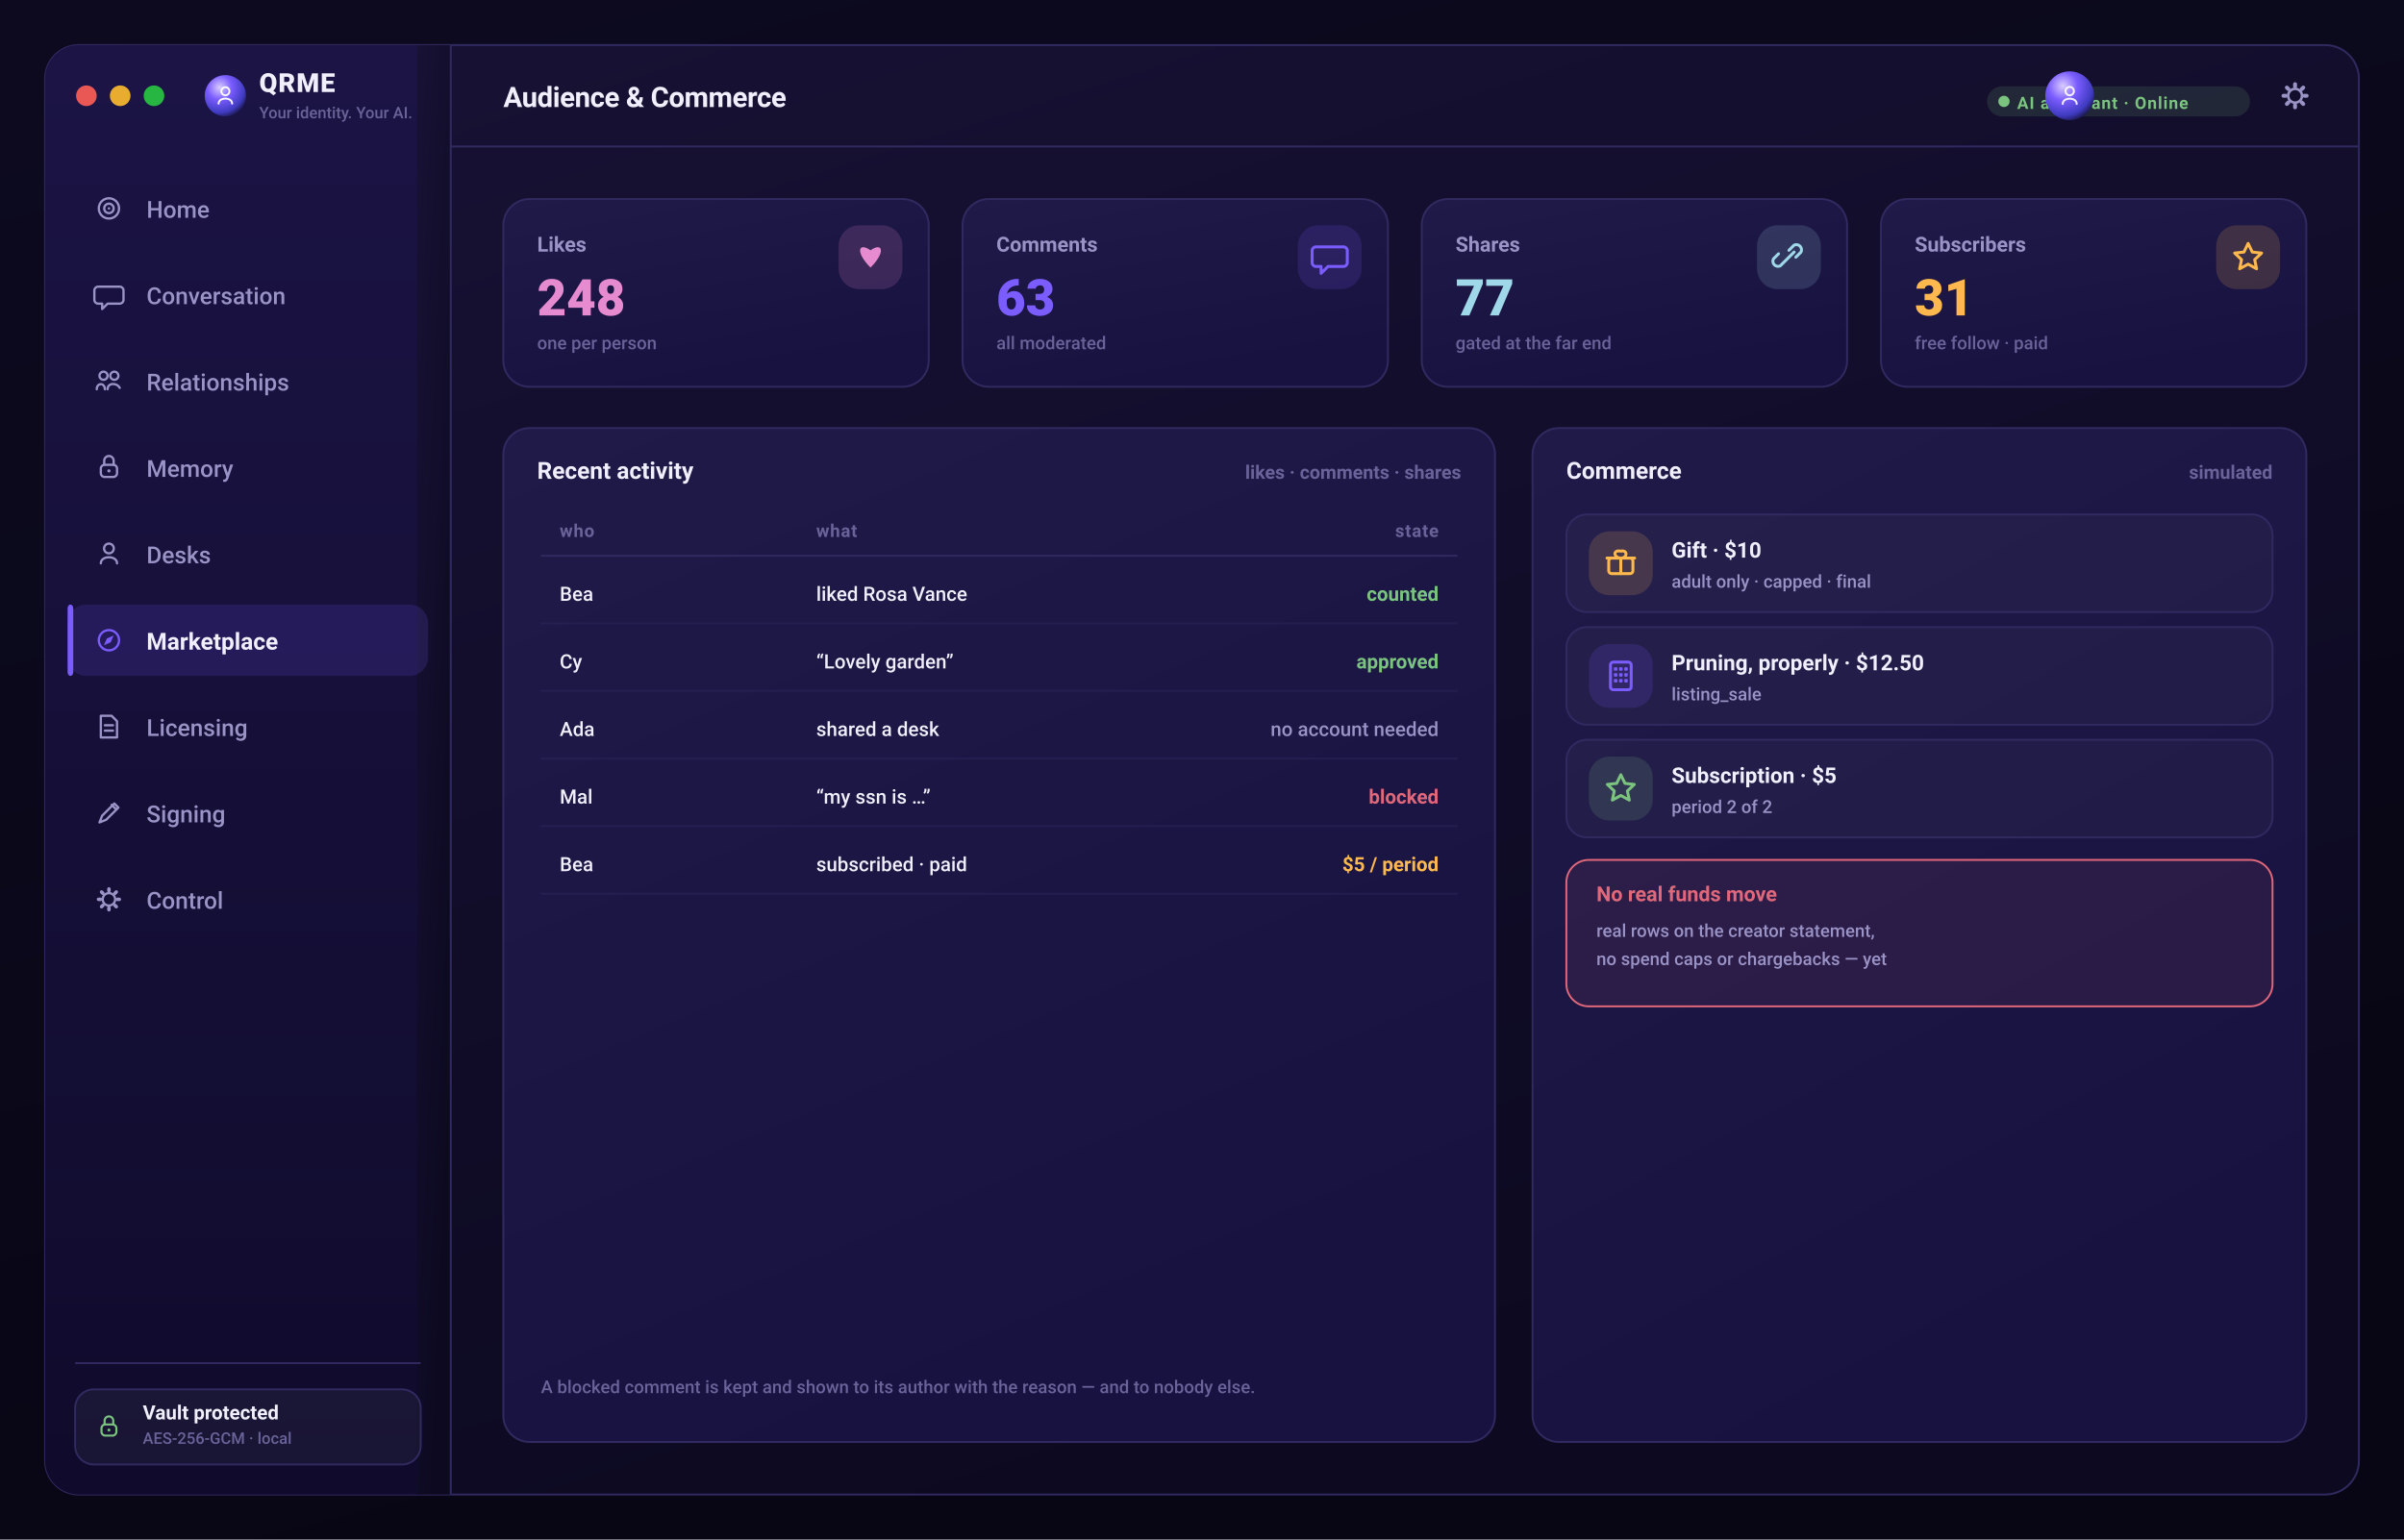
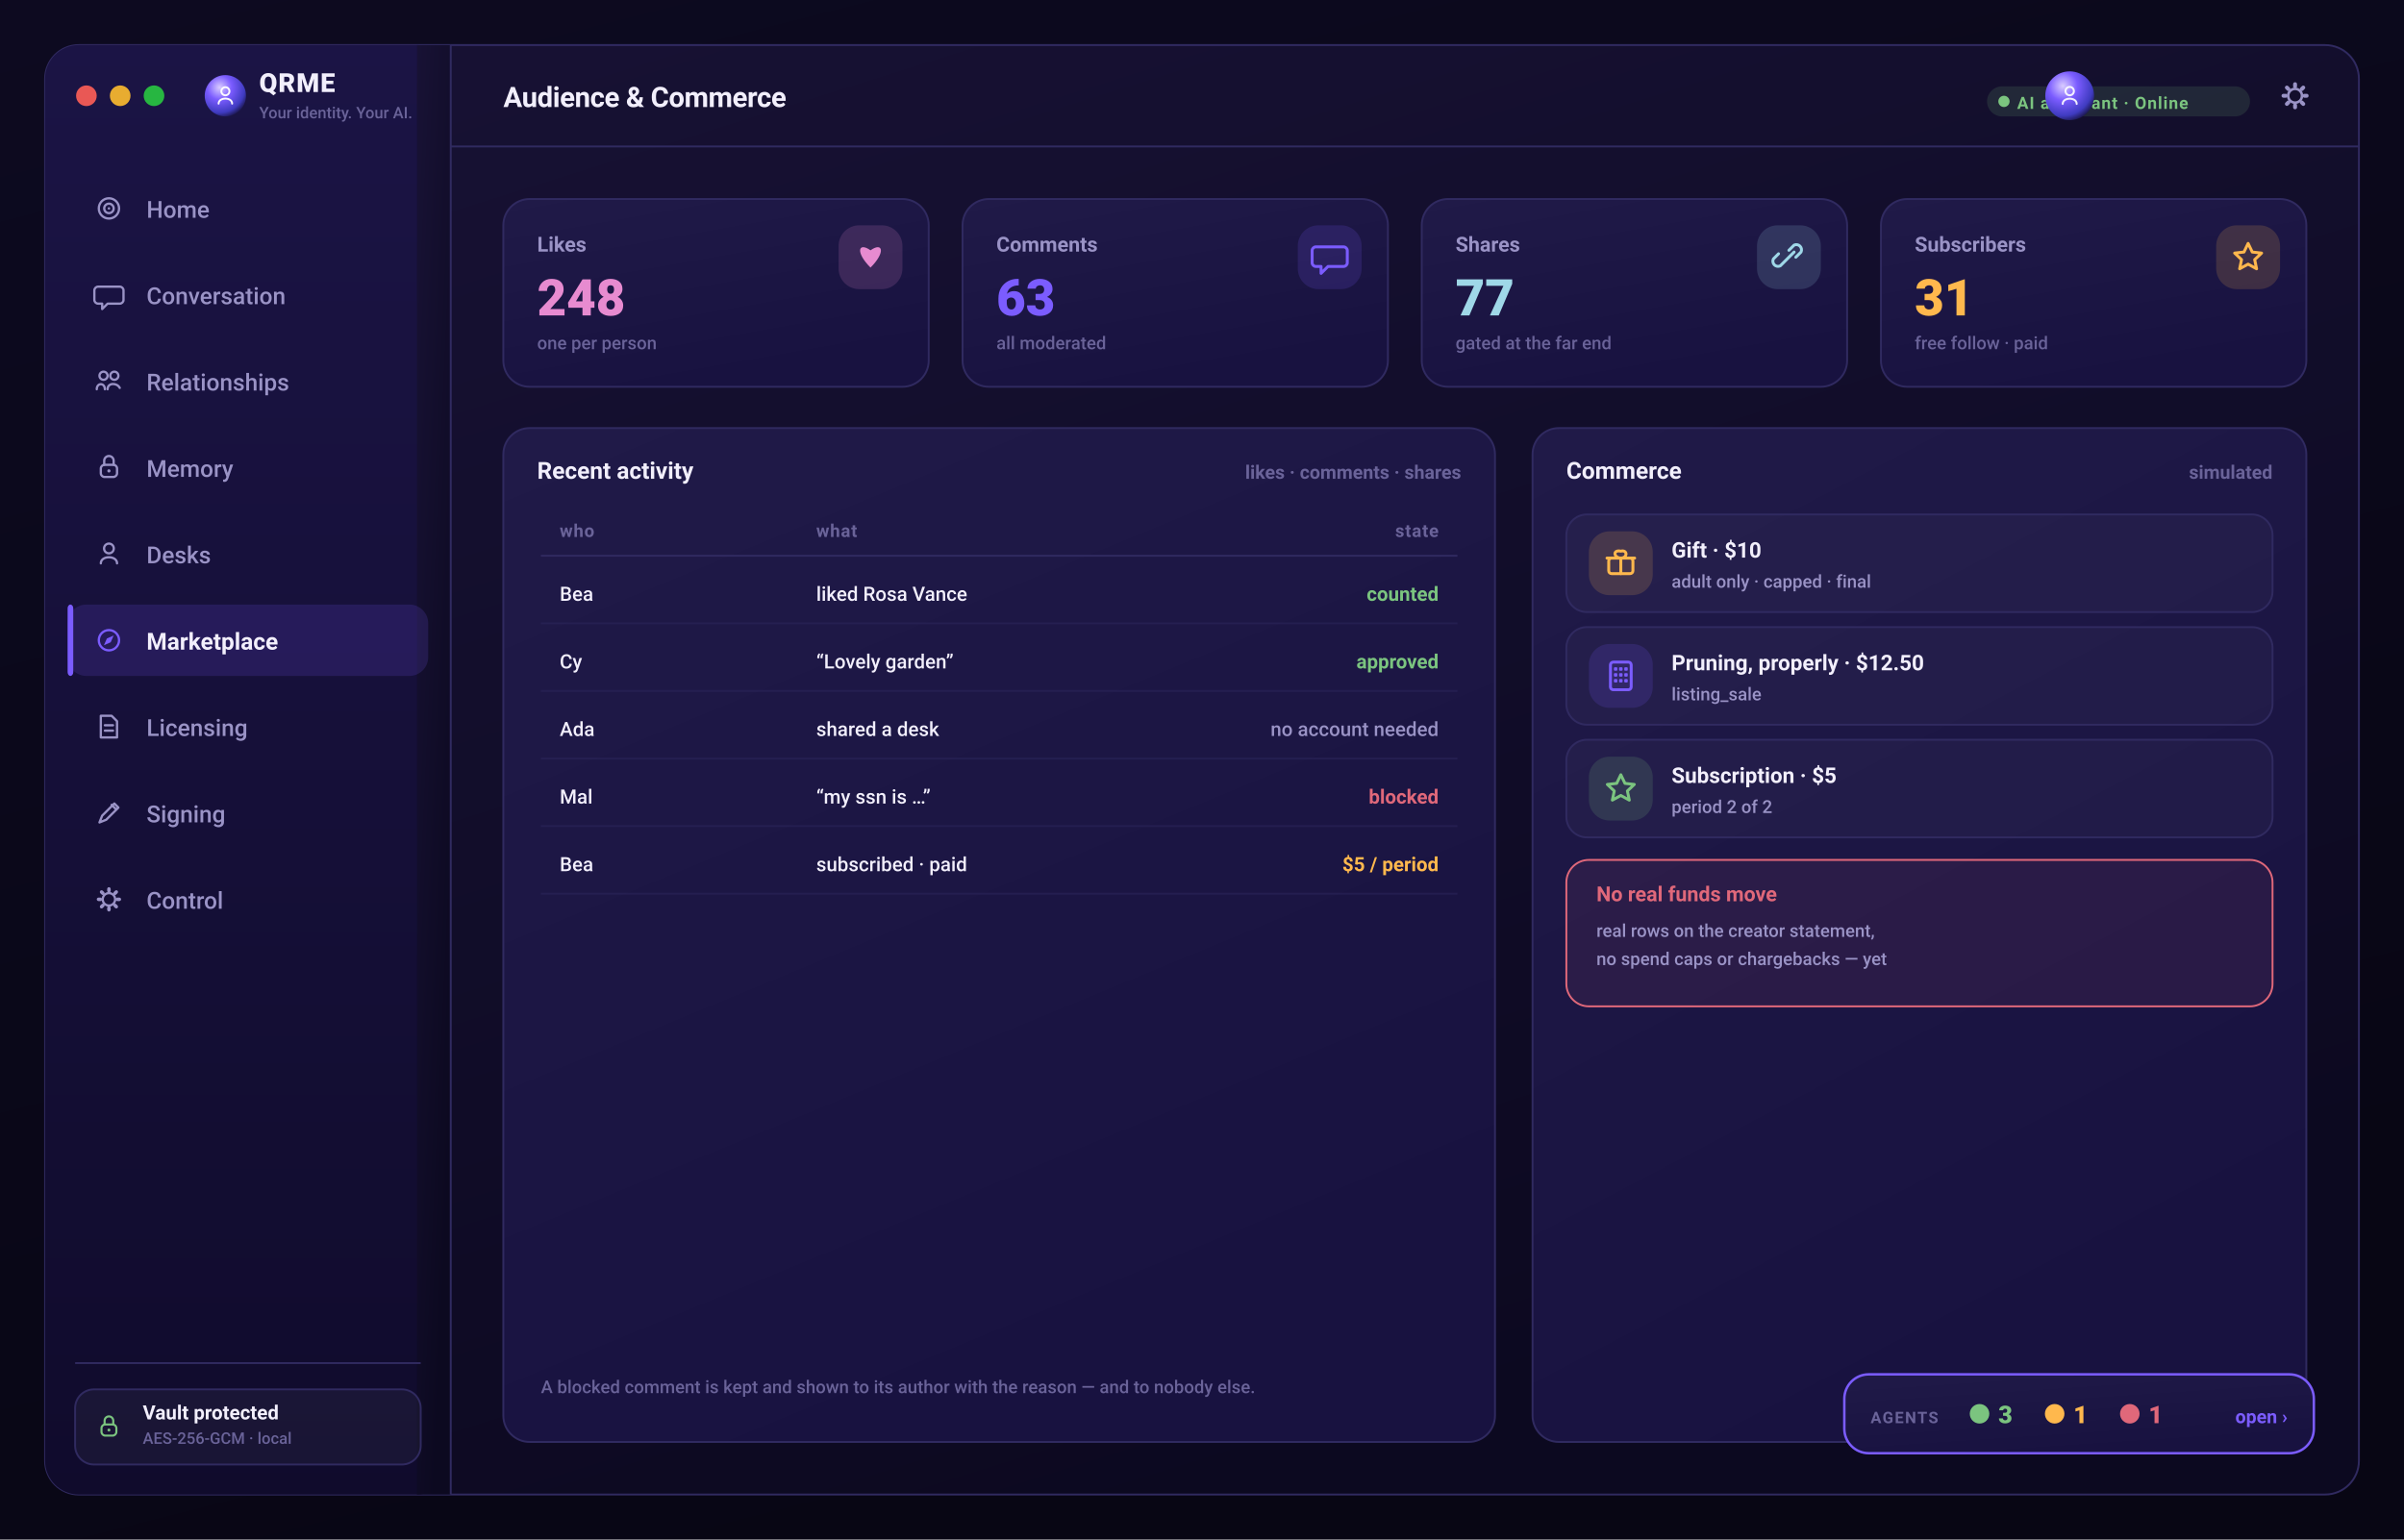
<svg xmlns="http://www.w3.org/2000/svg" width="1280" height="820" viewBox="0 0 1280 820" role="img" aria-label="QRME — Audience &amp; Commerce">
  <defs>
    <linearGradient id="gPage" x1="0" y1="0" x2="0.4" y2="1">
      <stop offset="0" stop-color="#0d0a20" />
      <stop offset="1" stop-color="#080614" />
    </linearGradient>
    <linearGradient id="gScr" x1="0" y1="0" x2="0.5" y2="1">
      <stop offset="0" stop-color="#181235" />
      <stop offset="1" stop-color="#0c0920" />
    </linearGradient>
    <linearGradient id="gSide" x1="0" y1="0" x2="0" y2="1">
      <stop offset="0" stop-color="#1b1445" />
      <stop offset="1" stop-color="#100b2c" />
    </linearGradient>
    <linearGradient id="gCard" x1="0" y1="0" x2="0.4" y2="1">
      <stop offset="0" stop-color="#201a48" />
      <stop offset="1" stop-color="#181240" />
    </linearGradient>
    <linearGradient id="gBrand" x1="0" y1="0" x2="1" y2="0">
      <stop offset="0" stop-color="#7b5cff" />
      <stop offset="1" stop-color="#9d7bff" />
    </linearGradient>
    <linearGradient id="gAmber" x1="0" y1="0" x2="1" y2="0">
      <stop offset="0" stop-color="#ffb84d" />
      <stop offset="1" stop-color="#ffd27a" />
    </linearGradient>
    <radialGradient id="orb" cx="36%" cy="30%" r="78%">
      <stop offset="0" stop-color="#d9ccff" />
      <stop offset="38%" stop-color="#7b5cff" />
      <stop offset="78%" stop-color="#3f3bc0" />
      <stop offset="100%" stop-color="#140f34" />
    </radialGradient>
  </defs>
  <rect x="0.0" y="0.0" width="1280.0" height="820.0" rx="0" fill="url(#gPage)" />
  <rect x="24" y="24" width="1232" height="772" rx="18" fill="url(#gScr)" stroke="#302a60" stroke-width="1" />
  <rect x="24.0" y="24.0" width="216.0" height="772.0" rx="18" fill="url(#gSide)" />
  <rect x="222.0" y="24.0" width="18.0" height="772.0" rx="0" fill="url(#gScr)" />
  <line x1="240" y1="24" x2="240" y2="796" stroke="#302a60" stroke-width="1" />
  <line x1="240" y1="78" x2="1256" y2="78" stroke="#302a60" stroke-width="1" />
  <circle cx="46" cy="51" r="5.5" fill="#ff5f57" opacity="0.9" />
  <circle cx="64" cy="51" r="5.5" fill="#febc2e" opacity="0.9" />
  <circle cx="82" cy="51" r="5.5" fill="#28c840" opacity="0.9" />
  <circle cx="120" cy="51" r="11" fill="url(#orb)" />
  <circle cx="120" cy="48.6" r="2.16" fill="none" stroke="rgba(255,255,255,0.95)" stroke-width="1.02" stroke-linecap="round" stroke-linejoin="round" />
  <path d="M116.4 55.2 c0 -3.6 7.2 -3.6 7.2 0" fill="none" stroke="rgba(255,255,255,0.95)" stroke-width="1.02" stroke-linecap="round" stroke-linejoin="round" />
  <text x="138.0" y="49.0" font-family="-apple-system,BlinkMacSystemFont,'SF Pro Display','SF Pro Text','Segoe UI',Roboto,system-ui,sans-serif" font-size="14" font-weight="800" fill="#f2effc" text-anchor="start" letter-spacing="0.5">QRME</text>
  <text x="138.0" y="63.0" font-family="-apple-system,BlinkMacSystemFont,'SF Pro Display','SF Pro Text','Segoe UI',Roboto,system-ui,sans-serif" font-size="8.5" font-weight="500" fill="#6a6399" text-anchor="start">Your identity. Your AI.</text>
  <text x="268.0" y="57.0" font-family="-apple-system,BlinkMacSystemFont,'SF Pro Display','SF Pro Text','Segoe UI',Roboto,system-ui,sans-serif" font-size="15" font-weight="700" fill="#f2effc" text-anchor="start" letter-spacing="-0.2">Audience &amp; Commerce</text>
  <rect x="1220.96" y="43.8" width="2.08" height="3.2" rx="1" transform="rotate(0 1222 51)" fill="#9a93c6" />
  <rect x="1220.96" y="43.8" width="2.08" height="3.2" rx="1" transform="rotate(45 1222 51)" fill="#9a93c6" />
  <rect x="1220.96" y="43.8" width="2.08" height="3.2" rx="1" transform="rotate(90 1222 51)" fill="#9a93c6" />
  <rect x="1220.96" y="43.8" width="2.08" height="3.2" rx="1" transform="rotate(135 1222 51)" fill="#9a93c6" />
  <rect x="1220.96" y="43.8" width="2.08" height="3.2" rx="1" transform="rotate(180 1222 51)" fill="#9a93c6" />
  <rect x="1220.96" y="43.8" width="2.08" height="3.2" rx="1" transform="rotate(225 1222 51)" fill="#9a93c6" />
  <rect x="1220.96" y="43.8" width="2.08" height="3.2" rx="1" transform="rotate(270 1222 51)" fill="#9a93c6" />
  <rect x="1220.96" y="43.8" width="2.08" height="3.2" rx="1" transform="rotate(315 1222 51)" fill="#9a93c6" />
  <circle cx="1222" cy="51" r="3.68" fill="none" stroke="#9a93c6" stroke-width="1.36" stroke-linecap="round" stroke-linejoin="round" />
  <rect x="1058.0" y="46.0" width="140.0" height="16.0" rx="8" fill="rgba(123,196,127,0.14)" />
  <circle cx="1067.0" cy="54" r="3" fill="#7bc47f" />
  <text x="1074.0" y="58.0" font-family="-apple-system,BlinkMacSystemFont,'SF Pro Display','SF Pro Text','Segoe UI',Roboto,system-ui,sans-serif" font-size="9" font-weight="700" fill="#7bc47f" text-anchor="start" letter-spacing="0.5">AI assistant · Online</text>
  <circle cx="1102" cy="51" r="13" fill="url(#orb)" />
  <circle cx="1102" cy="48.52" r="2.232" fill="none" stroke="rgba(255,255,255,0.9)" stroke-width="1.05" stroke-linecap="round" stroke-linejoin="round" />
  <path d="M1098.28 55.34 c0 -3.72 7.44 -3.72 7.44 0" fill="none" stroke="rgba(255,255,255,0.9)" stroke-width="1.05" stroke-linecap="round" stroke-linejoin="round" />
  <circle cx="58" cy="111" r="5.4" fill="none" stroke="#9a93c6" stroke-width="1.22" stroke-linecap="round" stroke-linejoin="round" />
  <circle cx="58" cy="111" r="2.52" fill="none" stroke="#9a93c6" stroke-width="1.22" stroke-linecap="round" stroke-linejoin="round" />
  <circle cx="58" cy="111" r="0.648" fill="#9a93c6" />
  <text x="78.0" y="116.0" font-family="-apple-system,BlinkMacSystemFont,'SF Pro Display','SF Pro Text','Segoe UI',Roboto,system-ui,sans-serif" font-size="12.5" font-weight="500" fill="#9a93c6" text-anchor="start">Home</text>
  <path d="M52.24 152.68 h11.52 a2 2 0 0 1 2 2 v5.04 a2 2 0 0 1 -2 2 h-6.48 l-2.88 2.88 v-2.88 h-2.16 a2 2 0 0 1 -2 -2 v-5.04 a2 2 0 0 1 2 -2 Z" fill="none" stroke="#9a93c6" stroke-width="1.22" stroke-linecap="round" stroke-linejoin="round" />
  <text x="78.0" y="162.0" font-family="-apple-system,BlinkMacSystemFont,'SF Pro Display','SF Pro Text','Segoe UI',Roboto,system-ui,sans-serif" font-size="12.5" font-weight="500" fill="#9a93c6" text-anchor="start">Conversation</text>
  <circle cx="55.12" cy="200.12" r="2.16" fill="none" stroke="#9a93c6" stroke-width="1.22" stroke-linecap="round" stroke-linejoin="round" />
  <circle cx="60.88" cy="200.12" r="2.16" fill="none" stroke="#9a93c6" stroke-width="1.22" stroke-linecap="round" stroke-linejoin="round" />
  <path d="M51.52 207.32 c0 -3.6 4.32 -3.6 4.32 0 M57.28 207.32 c0 -3.6 5.04 -3.6 6.48 -0.72" fill="none" stroke="#9a93c6" stroke-width="1.22" stroke-linecap="round" stroke-linejoin="round" />
  <text x="78.0" y="208.0" font-family="-apple-system,BlinkMacSystemFont,'SF Pro Display','SF Pro Text','Segoe UI',Roboto,system-ui,sans-serif" font-size="12.5" font-weight="500" fill="#9a93c6" text-anchor="start">Relationships</text>
  <rect x="53.68" y="247.56" width="8.64" height="6.48" rx="2" fill="none" stroke="#9a93c6" stroke-width="1.22" stroke-linecap="round" stroke-linejoin="round" />
  <path d="M55.48 247.56 v-2.16 a2.52 2.52 0 0 1 5.04 0 v2.16" fill="none" stroke="#9a93c6" stroke-width="1.22" stroke-linecap="round" stroke-linejoin="round" />
  <circle cx="58" cy="250.8" r="0.864" fill="#9a93c6" />
  <text x="78.0" y="254.0" font-family="-apple-system,BlinkMacSystemFont,'SF Pro Display','SF Pro Text','Segoe UI',Roboto,system-ui,sans-serif" font-size="12.5" font-weight="500" fill="#9a93c6" text-anchor="start">Memory</text>
  <circle cx="58" cy="292.12" r="2.592" fill="none" stroke="#9a93c6" stroke-width="1.22" stroke-linecap="round" stroke-linejoin="round" />
  <path d="M53.68 300.04 c0 -4.32 8.64 -4.32 8.64 0" fill="none" stroke="#9a93c6" stroke-width="1.22" stroke-linecap="round" stroke-linejoin="round" />
  <text x="78.0" y="300.0" font-family="-apple-system,BlinkMacSystemFont,'SF Pro Display','SF Pro Text','Segoe UI',Roboto,system-ui,sans-serif" font-size="12.5" font-weight="500" fill="#9a93c6" text-anchor="start">Desks</text>
  <rect x="36.0" y="322.0" width="192.0" height="38.0" rx="10" fill="rgba(123,92,255,0.16)" />
  <rect x="36.0" y="322.0" width="3.0" height="38.0" rx="2" fill="#7b5cff" />
  <circle cx="58" cy="341" r="5.4" fill="none" stroke="#7b5cff" stroke-width="1.22" stroke-linecap="round" stroke-linejoin="round" />
  <path d="M60.52 338.48 l-1.584 3.6 -3.6 1.584 1.584 -3.6 Z" fill="#7b5cff" />
  <text x="78.0" y="346.0" font-family="-apple-system,BlinkMacSystemFont,'SF Pro Display','SF Pro Text','Segoe UI',Roboto,system-ui,sans-serif" font-size="12.5" font-weight="650" fill="#f2effc" text-anchor="start">Marketplace</text>
  <path d="M53.68 381.24 h5.76 l2.88 2.88 v8.64 h-8.64 Z" fill="none" stroke="#9a93c6" stroke-width="1.22" stroke-linecap="round" stroke-linejoin="round" />
  <path d="M55.84 386.28 h4.32 M55.84 389.16 h4.32" fill="none" stroke="#9a93c6" stroke-width="1.22" stroke-linecap="round" stroke-linejoin="round" />
  <text x="78.0" y="392.0" font-family="-apple-system,BlinkMacSystemFont,'SF Pro Display','SF Pro Text','Segoe UI',Roboto,system-ui,sans-serif" font-size="12.5" font-weight="500" fill="#9a93c6" text-anchor="start">Licensing</text>
  <path d="M52.96 438.04 l1.44 -3.6 6.48 -6.48 2.16 2.16 -6.48 6.48 -3.6 1.44 Z" fill="none" stroke="#9a93c6" stroke-width="1.22" stroke-linecap="round" stroke-linejoin="round" />
  <path d="M59.44 428.68 l2.16 2.16" fill="none" stroke="#9a93c6" stroke-width="1.22" stroke-linecap="round" stroke-linejoin="round" />
  <text x="78.0" y="438.0" font-family="-apple-system,BlinkMacSystemFont,'SF Pro Display','SF Pro Text','Segoe UI',Roboto,system-ui,sans-serif" font-size="12.5" font-weight="500" fill="#9a93c6" text-anchor="start">Signing</text>
  <rect x="57.064" y="472.52" width="1.872" height="2.88" rx="1" transform="rotate(0 58 479)" fill="#9a93c6" />
  <rect x="57.064" y="472.52" width="1.872" height="2.88" rx="1" transform="rotate(45 58 479)" fill="#9a93c6" />
  <rect x="57.064" y="472.52" width="1.872" height="2.88" rx="1" transform="rotate(90 58 479)" fill="#9a93c6" />
  <rect x="57.064" y="472.52" width="1.872" height="2.88" rx="1" transform="rotate(135 58 479)" fill="#9a93c6" />
  <rect x="57.064" y="472.52" width="1.872" height="2.88" rx="1" transform="rotate(180 58 479)" fill="#9a93c6" />
  <rect x="57.064" y="472.52" width="1.872" height="2.88" rx="1" transform="rotate(225 58 479)" fill="#9a93c6" />
  <rect x="57.064" y="472.52" width="1.872" height="2.88" rx="1" transform="rotate(270 58 479)" fill="#9a93c6" />
  <rect x="57.064" y="472.52" width="1.872" height="2.88" rx="1" transform="rotate(315 58 479)" fill="#9a93c6" />
  <circle cx="58" cy="479" r="3.312" fill="none" stroke="#9a93c6" stroke-width="1.22" stroke-linecap="round" stroke-linejoin="round" />
  <text x="78.0" y="484.0" font-family="-apple-system,BlinkMacSystemFont,'SF Pro Display','SF Pro Text','Segoe UI',Roboto,system-ui,sans-serif" font-size="12.5" font-weight="500" fill="#9a93c6" text-anchor="start">Control</text>
  <line x1="40" y1="726" x2="224" y2="726" stroke="#302a60" stroke-width="1" />
  <rect x="40.0" y="740.0" width="184.0" height="40.0" rx="10" fill="rgba(255,255,255,0.04)" stroke="#302a60" stroke-width="1" />
  <rect x="54.04" y="758.68" width="7.92" height="5.94" rx="2" fill="none" stroke="#7bc47f" stroke-width="1.12" stroke-linecap="round" stroke-linejoin="round" />
  <path d="M55.69 758.68 v-1.98 a2.31 2.31 0 0 1 4.62 0 v1.98" fill="none" stroke="#7bc47f" stroke-width="1.12" stroke-linecap="round" stroke-linejoin="round" />
  <circle cx="58" cy="761.65" r="0.792" fill="#7bc47f" />
  <text x="76.0" y="756.0" font-family="-apple-system,BlinkMacSystemFont,'SF Pro Display','SF Pro Text','Segoe UI',Roboto,system-ui,sans-serif" font-size="10.5" font-weight="650" fill="#f2effc" text-anchor="start">Vault protected</text>
  <text x="76.0" y="769.0" font-family="-apple-system,BlinkMacSystemFont,'SF Pro Display','SF Pro Text','Segoe UI',Roboto,system-ui,sans-serif" font-size="8.5" font-weight="500" fill="#6a6399" text-anchor="start">AES-256-GCM · local</text>
  <rect x="268.0" y="106.0" width="226.5" height="100.0" rx="14" fill="url(#gCard)" stroke="#302a60" stroke-width="1" />
  <text x="286.0" y="134.0" font-family="-apple-system,BlinkMacSystemFont,'SF Pro Display','SF Pro Text','Segoe UI',Roboto,system-ui,sans-serif" font-size="11" font-weight="600" fill="#9a93c6" text-anchor="start">Likes</text>
  <text x="286.0" y="168.0" font-family="-apple-system,BlinkMacSystemFont,'SF Pro Display','SF Pro Text','Segoe UI',Roboto,system-ui,sans-serif" font-size="27" font-weight="800" fill="#e78bd0" text-anchor="start">248</text>
  <text x="286.0" y="186.0" font-family="-apple-system,BlinkMacSystemFont,'SF Pro Display','SF Pro Text','Segoe UI',Roboto,system-ui,sans-serif" font-size="9.5" font-weight="500" fill="#6a6399" text-anchor="start">one per person</text>
  <rect x="446.5" y="120.0" width="34.0" height="34.0" rx="11" fill="rgba(231,139,208,0.16)" />
  <path d="M463.5 142.52 C455.22 134.24,457.06 128.72,463.5 133.32 C469.94 128.72,471.78 134.24,463.5 142.52 Z" fill="#e78bd0" />
  <rect x="512.5" y="106.0" width="226.5" height="100.0" rx="14" fill="url(#gCard)" stroke="#302a60" stroke-width="1" />
  <text x="530.5" y="134.0" font-family="-apple-system,BlinkMacSystemFont,'SF Pro Display','SF Pro Text','Segoe UI',Roboto,system-ui,sans-serif" font-size="11" font-weight="600" fill="#9a93c6" text-anchor="start">Comments</text>
  <text x="530.5" y="168.0" font-family="-apple-system,BlinkMacSystemFont,'SF Pro Display','SF Pro Text','Segoe UI',Roboto,system-ui,sans-serif" font-size="27" font-weight="800" fill="#7b5cff" text-anchor="start">63</text>
  <text x="530.5" y="186.0" font-family="-apple-system,BlinkMacSystemFont,'SF Pro Display','SF Pro Text','Segoe UI',Roboto,system-ui,sans-serif" font-size="9.5" font-weight="500" fill="#6a6399" text-anchor="start">all moderated</text>
  <rect x="691.0" y="120.0" width="34.0" height="34.0" rx="11" fill="rgba(123,92,255,0.16)" />
  <path d="M700.64 131.48 h14.72 a2 2 0 0 1 2 2 v6.44 a2 2 0 0 1 -2 2 h-8.28 l-3.68 3.68 v-3.68 h-2.76 a2 2 0 0 1 -2 -2 v-6.44 a2 2 0 0 1 2 -2 Z" fill="none" stroke="#7b5cff" stroke-width="1.56" stroke-linecap="round" stroke-linejoin="round" />
  <rect x="757.0" y="106.0" width="226.5" height="100.0" rx="14" fill="url(#gCard)" stroke="#302a60" stroke-width="1" />
  <text x="775.0" y="134.0" font-family="-apple-system,BlinkMacSystemFont,'SF Pro Display','SF Pro Text','Segoe UI',Roboto,system-ui,sans-serif" font-size="11" font-weight="600" fill="#9a93c6" text-anchor="start">Shares</text>
  <text x="775.0" y="168.0" font-family="-apple-system,BlinkMacSystemFont,'SF Pro Display','SF Pro Text','Segoe UI',Roboto,system-ui,sans-serif" font-size="27" font-weight="800" fill="#9fd8e8" text-anchor="start">77</text>
  <text x="775.0" y="186.0" font-family="-apple-system,BlinkMacSystemFont,'SF Pro Display','SF Pro Text','Segoe UI',Roboto,system-ui,sans-serif" font-size="9.5" font-weight="500" fill="#6a6399" text-anchor="start">gated at the far end</text>
  <rect x="935.5" y="120.0" width="34.0" height="34.0" rx="11" fill="rgba(159,216,232,0.16)" />
  <path d="M950.66 138.84 l-2.76 2.76 a2.76 2.76 0 0 1 -3.68 -3.68 l2.76 -2.76 m5.52 -1.84 l2.76 -2.76 a2.76 2.76 0 0 1 3.68 3.68 l-2.76 2.76 M949.74 139.76 l5.52 -5.52" fill="none" stroke="#9fd8e8" stroke-width="1.56" stroke-linecap="round" stroke-linejoin="round" />
  <rect x="1001.5" y="106.0" width="226.5" height="100.0" rx="14" fill="url(#gCard)" stroke="#302a60" stroke-width="1" />
  <text x="1019.5" y="134.0" font-family="-apple-system,BlinkMacSystemFont,'SF Pro Display','SF Pro Text','Segoe UI',Roboto,system-ui,sans-serif" font-size="11" font-weight="600" fill="#9a93c6" text-anchor="start">Subscribers</text>
  <text x="1019.5" y="168.0" font-family="-apple-system,BlinkMacSystemFont,'SF Pro Display','SF Pro Text','Segoe UI',Roboto,system-ui,sans-serif" font-size="27" font-weight="800" fill="#ffb84d" text-anchor="start">31</text>
  <text x="1019.5" y="186.0" font-family="-apple-system,BlinkMacSystemFont,'SF Pro Display','SF Pro Text','Segoe UI',Roboto,system-ui,sans-serif" font-size="9.5" font-weight="500" fill="#6a6399" text-anchor="start">free follow · paid</text>
  <rect x="1180.0" y="120.0" width="34.0" height="34.0" rx="11" fill="rgba(255,184,77,0.16)" />
  <path d="M1197.0 129.64 l2.208 4.6 4.968 0.552 -3.68 3.496 1.012 4.876 -4.508 -2.484 -4.508 2.484 1.012 -4.876 -3.68 -3.496 4.968 -0.552 Z" fill="none" stroke="#ffb84d" stroke-width="1.56" stroke-linecap="round" stroke-linejoin="round" />
  <rect x="268.0" y="228.0" width="528.0" height="540.0" rx="14" fill="url(#gCard)" stroke="#302a60" stroke-width="1" />
  <text x="286.0" y="255.0" font-family="-apple-system,BlinkMacSystemFont,'SF Pro Display','SF Pro Text','Segoe UI',Roboto,system-ui,sans-serif" font-size="12.5" font-weight="700" fill="#f2effc" text-anchor="start">Recent activity</text>
  <text x="778.0" y="255.0" font-family="-apple-system,BlinkMacSystemFont,'SF Pro Display','SF Pro Text','Segoe UI',Roboto,system-ui,sans-serif" font-size="10" font-weight="600" fill="#6a6399" text-anchor="end">likes · comments · shares</text>
  <text x="298.0" y="286.0" font-family="-apple-system,BlinkMacSystemFont,'SF Pro Display','SF Pro Text','Segoe UI',Roboto,system-ui,sans-serif" font-size="9.5" font-weight="700" fill="#6a6399" text-anchor="start" letter-spacing="0.4">who</text>
  <text x="434.6" y="286.0" font-family="-apple-system,BlinkMacSystemFont,'SF Pro Display','SF Pro Text','Segoe UI',Roboto,system-ui,sans-serif" font-size="9.5" font-weight="700" fill="#6a6399" text-anchor="start" letter-spacing="0.4">what</text>
  <text x="766.0" y="286.0" font-family="-apple-system,BlinkMacSystemFont,'SF Pro Display','SF Pro Text','Segoe UI',Roboto,system-ui,sans-serif" font-size="9.5" font-weight="700" fill="#6a6399" text-anchor="end" letter-spacing="0.4">state</text>
  <line x1="288" y1="296" x2="776.0" y2="296" stroke="#302a60" stroke-width="1" />
  <text x="298.0" y="320.0" font-family="-apple-system,BlinkMacSystemFont,'SF Pro Display','SF Pro Text','Segoe UI',Roboto,system-ui,sans-serif" font-size="10.5" font-weight="500" fill="#f2effc" text-anchor="start">Bea</text>
  <text x="434.6" y="320.0" font-family="-apple-system,BlinkMacSystemFont,'SF Pro Display','SF Pro Text','Segoe UI',Roboto,system-ui,sans-serif" font-size="10.5" font-weight="500" fill="#f2effc" text-anchor="start">liked Rosa Vance</text>
  <text x="766.0" y="320.0" font-family="-apple-system,BlinkMacSystemFont,'SF Pro Display','SF Pro Text','Segoe UI',Roboto,system-ui,sans-serif" font-size="10.5" font-weight="600" fill="#7bc47f" text-anchor="end">counted</text>
  <line x1="288" y1="332" x2="776.0" y2="332" stroke="rgba(48,42,96,0.45)" stroke-width="1" />
  <text x="298.0" y="356.0" font-family="-apple-system,BlinkMacSystemFont,'SF Pro Display','SF Pro Text','Segoe UI',Roboto,system-ui,sans-serif" font-size="10.5" font-weight="500" fill="#f2effc" text-anchor="start">Cy</text>
  <text x="434.6" y="356.0" font-family="-apple-system,BlinkMacSystemFont,'SF Pro Display','SF Pro Text','Segoe UI',Roboto,system-ui,sans-serif" font-size="10.5" font-weight="500" fill="#f2effc" text-anchor="start">“Lovely garden”</text>
  <text x="766.0" y="356.0" font-family="-apple-system,BlinkMacSystemFont,'SF Pro Display','SF Pro Text','Segoe UI',Roboto,system-ui,sans-serif" font-size="10.5" font-weight="600" fill="#7bc47f" text-anchor="end">approved</text>
  <line x1="288" y1="368" x2="776.0" y2="368" stroke="rgba(48,42,96,0.45)" stroke-width="1" />
  <text x="298.0" y="392.0" font-family="-apple-system,BlinkMacSystemFont,'SF Pro Display','SF Pro Text','Segoe UI',Roboto,system-ui,sans-serif" font-size="10.5" font-weight="500" fill="#f2effc" text-anchor="start">Ada</text>
  <text x="434.6" y="392.0" font-family="-apple-system,BlinkMacSystemFont,'SF Pro Display','SF Pro Text','Segoe UI',Roboto,system-ui,sans-serif" font-size="10.5" font-weight="500" fill="#f2effc" text-anchor="start">shared a desk</text>
  <text x="766.0" y="392.0" font-family="-apple-system,BlinkMacSystemFont,'SF Pro Display','SF Pro Text','Segoe UI',Roboto,system-ui,sans-serif" font-size="10.5" font-weight="500" fill="#9a93c6" text-anchor="end">no account needed</text>
  <line x1="288" y1="404" x2="776.0" y2="404" stroke="rgba(48,42,96,0.45)" stroke-width="1" />
  <text x="298.0" y="428.0" font-family="-apple-system,BlinkMacSystemFont,'SF Pro Display','SF Pro Text','Segoe UI',Roboto,system-ui,sans-serif" font-size="10.5" font-weight="500" fill="#f2effc" text-anchor="start">Mal</text>
  <text x="434.6" y="428.0" font-family="-apple-system,BlinkMacSystemFont,'SF Pro Display','SF Pro Text','Segoe UI',Roboto,system-ui,sans-serif" font-size="10.5" font-weight="500" fill="#f2effc" text-anchor="start">“my ssn is …”</text>
  <text x="766.0" y="428.0" font-family="-apple-system,BlinkMacSystemFont,'SF Pro Display','SF Pro Text','Segoe UI',Roboto,system-ui,sans-serif" font-size="10.5" font-weight="700" fill="#e0687a" text-anchor="end">blocked</text>
  <line x1="288" y1="440" x2="776.0" y2="440" stroke="rgba(48,42,96,0.45)" stroke-width="1" />
  <text x="298.0" y="464.0" font-family="-apple-system,BlinkMacSystemFont,'SF Pro Display','SF Pro Text','Segoe UI',Roboto,system-ui,sans-serif" font-size="10.5" font-weight="500" fill="#f2effc" text-anchor="start">Bea</text>
  <text x="434.6" y="464.0" font-family="-apple-system,BlinkMacSystemFont,'SF Pro Display','SF Pro Text','Segoe UI',Roboto,system-ui,sans-serif" font-size="10.5" font-weight="500" fill="#f2effc" text-anchor="start">subscribed · paid</text>
  <text x="766.0" y="464.0" font-family="-apple-system,BlinkMacSystemFont,'SF Pro Display','SF Pro Text','Segoe UI',Roboto,system-ui,sans-serif" font-size="10.5" font-weight="700" fill="#ffb84d" text-anchor="end">$5 / period</text>
  <line x1="288" y1="476" x2="776.0" y2="476" stroke="rgba(48,42,96,0.45)" stroke-width="1" />
  <text x="288.0" y="742.0" font-family="-apple-system,BlinkMacSystemFont,'SF Pro Display','SF Pro Text','Segoe UI',Roboto,system-ui,sans-serif" font-size="9.5" font-weight="500" fill="#6a6399" text-anchor="start">A blocked comment is kept and shown to its author with the reason — and to nobody else.</text>
  <rect x="816.0" y="228.0" width="412.0" height="540.0" rx="14" fill="url(#gCard)" stroke="#302a60" stroke-width="1" />
  <text x="834.0" y="255.0" font-family="-apple-system,BlinkMacSystemFont,'SF Pro Display','SF Pro Text','Segoe UI',Roboto,system-ui,sans-serif" font-size="12.5" font-weight="700" fill="#f2effc" text-anchor="start">Commerce</text>
  <text x="1210.0" y="255.0" font-family="-apple-system,BlinkMacSystemFont,'SF Pro Display','SF Pro Text','Segoe UI',Roboto,system-ui,sans-serif" font-size="10" font-weight="600" fill="#6a6399" text-anchor="end">simulated</text>
  <rect x="834.0" y="274.0" width="376.0" height="52.0" rx="11" fill="rgba(255,255,255,0.03)" stroke="#302a60" stroke-width="1" />
  <rect x="846.0" y="283.0" width="34.0" height="34.0" rx="11" fill="rgba(255,184,77,0.16)" />
  <rect x="856.56" y="297.24" width="12.88" height="8.28" rx="1.5" fill="none" stroke="#ffb84d" stroke-width="1.56" stroke-linecap="round" stroke-linejoin="round" />
  <path d="M855.64 297.24 h14.72 M863.0 297.24 v8.28 M863.0 297.24 c-3.68 0 -4.6 -4.6 0 -3.68 c3.68 -0.92 3.68 3.68 0 3.68" fill="none" stroke="#ffb84d" stroke-width="1.56" stroke-linecap="round" stroke-linejoin="round" />
  <text x="890.0" y="297.0" font-family="-apple-system,BlinkMacSystemFont,'SF Pro Display','SF Pro Text','Segoe UI',Roboto,system-ui,sans-serif" font-size="11.5" font-weight="650" fill="#f2effc" text-anchor="start">Gift · $10</text>
  <text x="890.0" y="313.0" font-family="-apple-system,BlinkMacSystemFont,'SF Pro Display','SF Pro Text','Segoe UI',Roboto,system-ui,sans-serif" font-size="9.5" font-weight="500" fill="#9a93c6" text-anchor="start">adult only · capped · final</text>
  <rect x="834.0" y="334.0" width="376.0" height="52.0" rx="11" fill="rgba(255,255,255,0.03)" stroke="#302a60" stroke-width="1" />
  <rect x="846.0" y="343.0" width="34.0" height="34.0" rx="11" fill="rgba(123,92,255,0.16)" />
  <rect x="857.48" y="352.64" width="11.04" height="14.72" rx="1.5" fill="none" stroke="#7b5cff" stroke-width="1.56" stroke-linecap="round" stroke-linejoin="round" />
  <rect x="859.32" y="355.4" width="1.84" height="1.84" rx="0.4" fill="#7b5cff" />
  <rect x="862.08" y="355.4" width="1.84" height="1.84" rx="0.4" fill="#7b5cff" />
  <rect x="864.84" y="355.4" width="1.84" height="1.84" rx="0.4" fill="#7b5cff" />
  <rect x="859.32" y="358.528" width="1.84" height="1.84" rx="0.4" fill="#7b5cff" />
  <rect x="862.08" y="358.528" width="1.84" height="1.84" rx="0.4" fill="#7b5cff" />
  <rect x="864.84" y="358.528" width="1.84" height="1.84" rx="0.4" fill="#7b5cff" />
  <rect x="859.32" y="361.656" width="1.84" height="1.84" rx="0.4" fill="#7b5cff" />
  <rect x="862.08" y="361.656" width="1.84" height="1.84" rx="0.4" fill="#7b5cff" />
  <rect x="864.84" y="361.656" width="1.84" height="1.84" rx="0.4" fill="#7b5cff" />
  <text x="890.0" y="357.0" font-family="-apple-system,BlinkMacSystemFont,'SF Pro Display','SF Pro Text','Segoe UI',Roboto,system-ui,sans-serif" font-size="11.5" font-weight="650" fill="#f2effc" text-anchor="start">Pruning, properly · $12.50</text>
  <text x="890.0" y="373.0" font-family="-apple-system,BlinkMacSystemFont,'SF Pro Display','SF Pro Text','Segoe UI',Roboto,system-ui,sans-serif" font-size="9.5" font-weight="500" fill="#9a93c6" text-anchor="start">listing_sale</text>
  <rect x="834.0" y="394.0" width="376.0" height="52.0" rx="11" fill="rgba(255,255,255,0.03)" stroke="#302a60" stroke-width="1" />
  <rect x="846.0" y="403.0" width="34.0" height="34.0" rx="11" fill="rgba(123,196,127,0.16)" />
  <path d="M863.0 412.64 l2.208 4.6 4.968 0.552 -3.68 3.496 1.012 4.876 -4.508 -2.484 -4.508 2.484 1.012 -4.876 -3.68 -3.496 4.968 -0.552 Z" fill="none" stroke="#7bc47f" stroke-width="1.56" stroke-linecap="round" stroke-linejoin="round" />
  <text x="890.0" y="417.0" font-family="-apple-system,BlinkMacSystemFont,'SF Pro Display','SF Pro Text','Segoe UI',Roboto,system-ui,sans-serif" font-size="11.5" font-weight="650" fill="#f2effc" text-anchor="start">Subscription · $5</text>
  <text x="890.0" y="433.0" font-family="-apple-system,BlinkMacSystemFont,'SF Pro Display','SF Pro Text','Segoe UI',Roboto,system-ui,sans-serif" font-size="9.5" font-weight="500" fill="#9a93c6" text-anchor="start">period 2 of 2</text>
  <rect x="834.0" y="458.0" width="376.0" height="78.0" rx="12" fill="rgba(224,104,122,0.08)" stroke="#e0687a" stroke-width="1" />
  <text x="850.0" y="480.0" font-family="-apple-system,BlinkMacSystemFont,'SF Pro Display','SF Pro Text','Segoe UI',Roboto,system-ui,sans-serif" font-size="11" font-weight="700" fill="#e0687a" text-anchor="start">No real funds move</text>
  <text x="850.0" y="499.0" font-family="-apple-system,BlinkMacSystemFont,'SF Pro Display','SF Pro Text','Segoe UI',Roboto,system-ui,sans-serif" font-size="9.5" font-weight="500" fill="#9a93c6" text-anchor="start">real rows on the creator statement,</text>
  <text x="850.0" y="514.0" font-family="-apple-system,BlinkMacSystemFont,'SF Pro Display','SF Pro Text','Segoe UI',Roboto,system-ui,sans-serif" font-size="9.5" font-weight="500" fill="#9a93c6" text-anchor="start">no spend caps or chargebacks — yet</text>
+   <rect x="982.0" y="732.0" width="250.0" height="42.0" rx="13" fill="url(#gCard)" stroke="#7b5cff" stroke-width="1.3" />
+   <text x="996.0" y="758.0" font-family="-apple-system,BlinkMacSystemFont,'SF Pro Display','SF Pro Text','Segoe UI',Roboto,system-ui,sans-serif" font-size="8.5" font-weight="700" fill="#6a6399" text-anchor="start" letter-spacing="0.7">AGENTS</text>
+   <circle cx="1054" cy="753" r="5.2" fill="#7bc47f" />
+   <text x="1064.0" y="758.0" font-family="-apple-system,BlinkMacSystemFont,'SF Pro Display','SF Pro Text','Segoe UI',Roboto,system-ui,sans-serif" font-size="13" font-weight="800" fill="#7bc47f" text-anchor="start">3</text>
+   <circle cx="1094" cy="753" r="5.2" fill="#ffb84d" />
+   <text x="1104.0" y="758.0" font-family="-apple-system,BlinkMacSystemFont,'SF Pro Display','SF Pro Text','Segoe UI',Roboto,system-ui,sans-serif" font-size="13" font-weight="800" fill="#ffb84d" text-anchor="start">1</text>
+   <circle cx="1134" cy="753" r="5.2" fill="#e0687a" />
+   <text x="1144.0" y="758.0" font-family="-apple-system,BlinkMacSystemFont,'SF Pro Display','SF Pro Text','Segoe UI',Roboto,system-ui,sans-serif" font-size="13" font-weight="800" fill="#e0687a" text-anchor="start">1</text>
+   <text x="1218.0" y="758.0" font-family="-apple-system,BlinkMacSystemFont,'SF Pro Display','SF Pro Text','Segoe UI',Roboto,system-ui,sans-serif" font-size="10" font-weight="700" fill="#7b5cff" text-anchor="end">open ›</text>
</svg>
